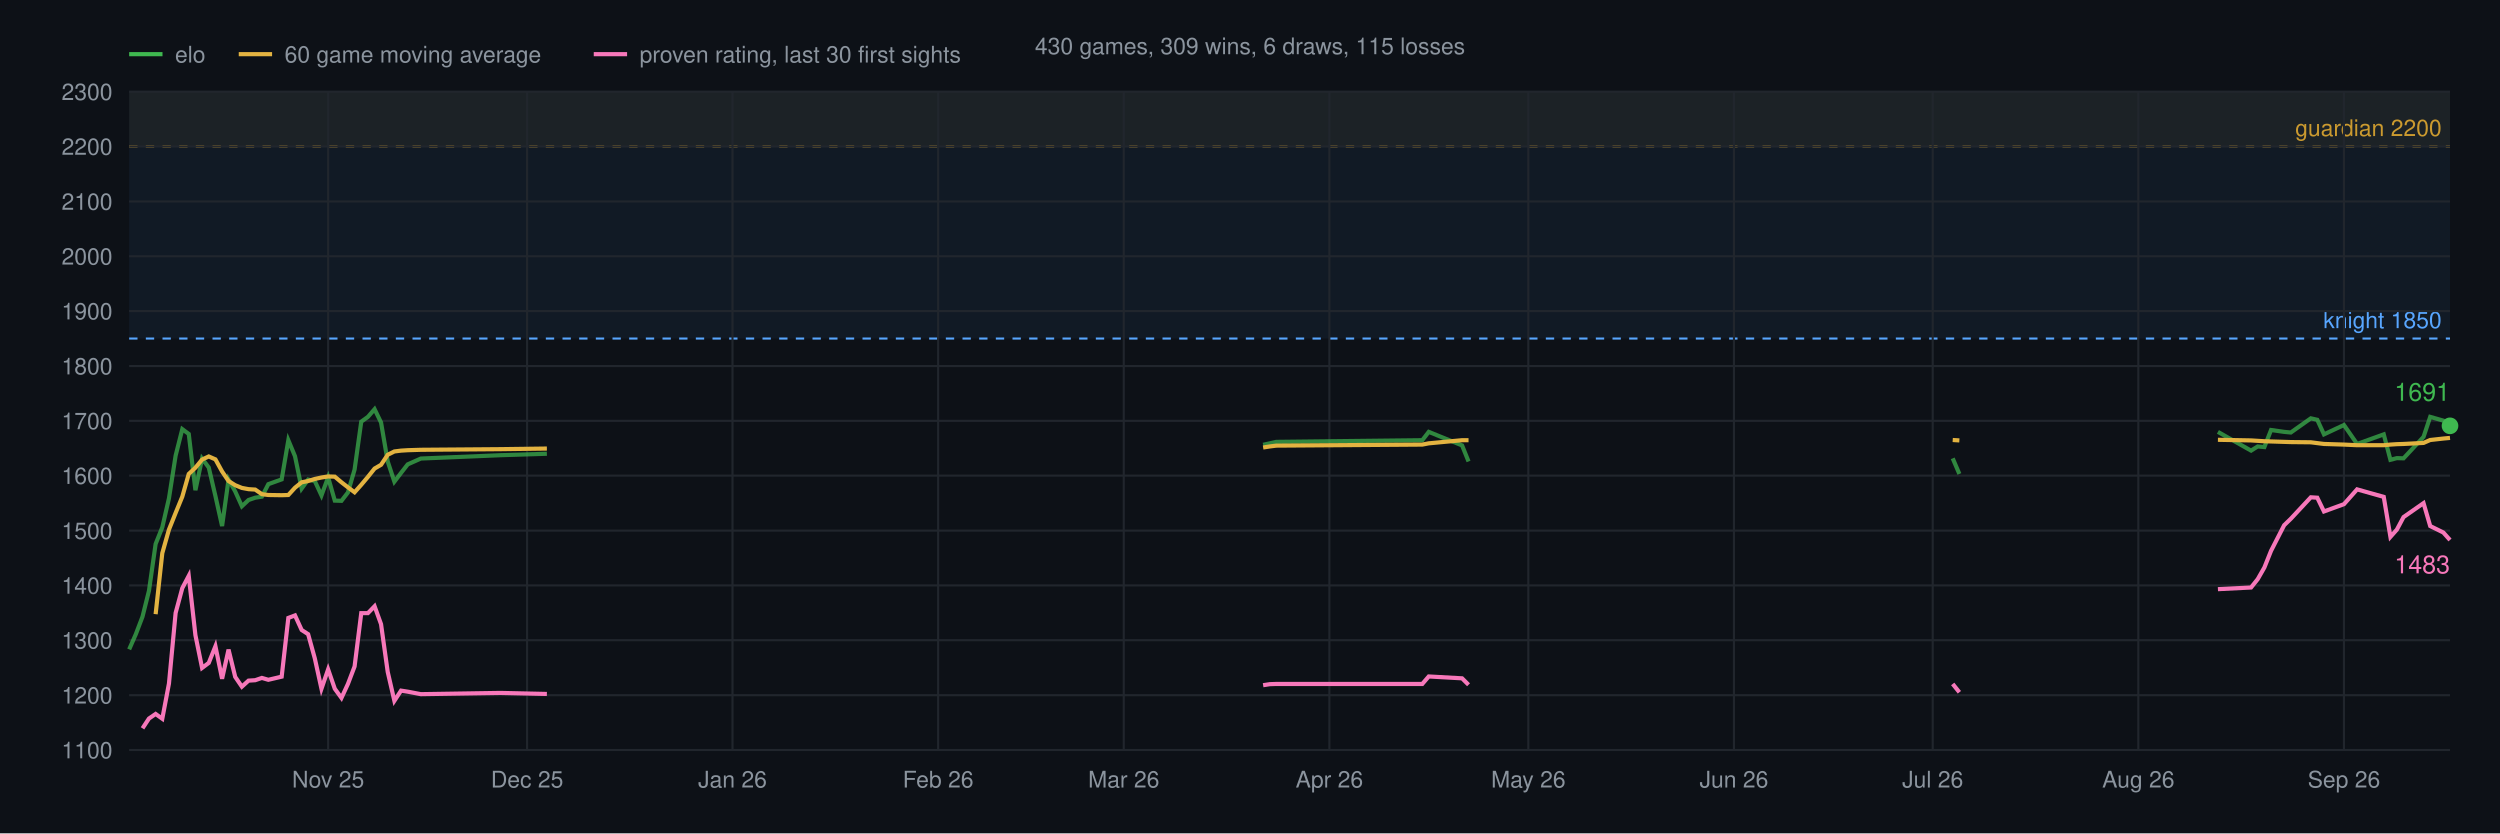
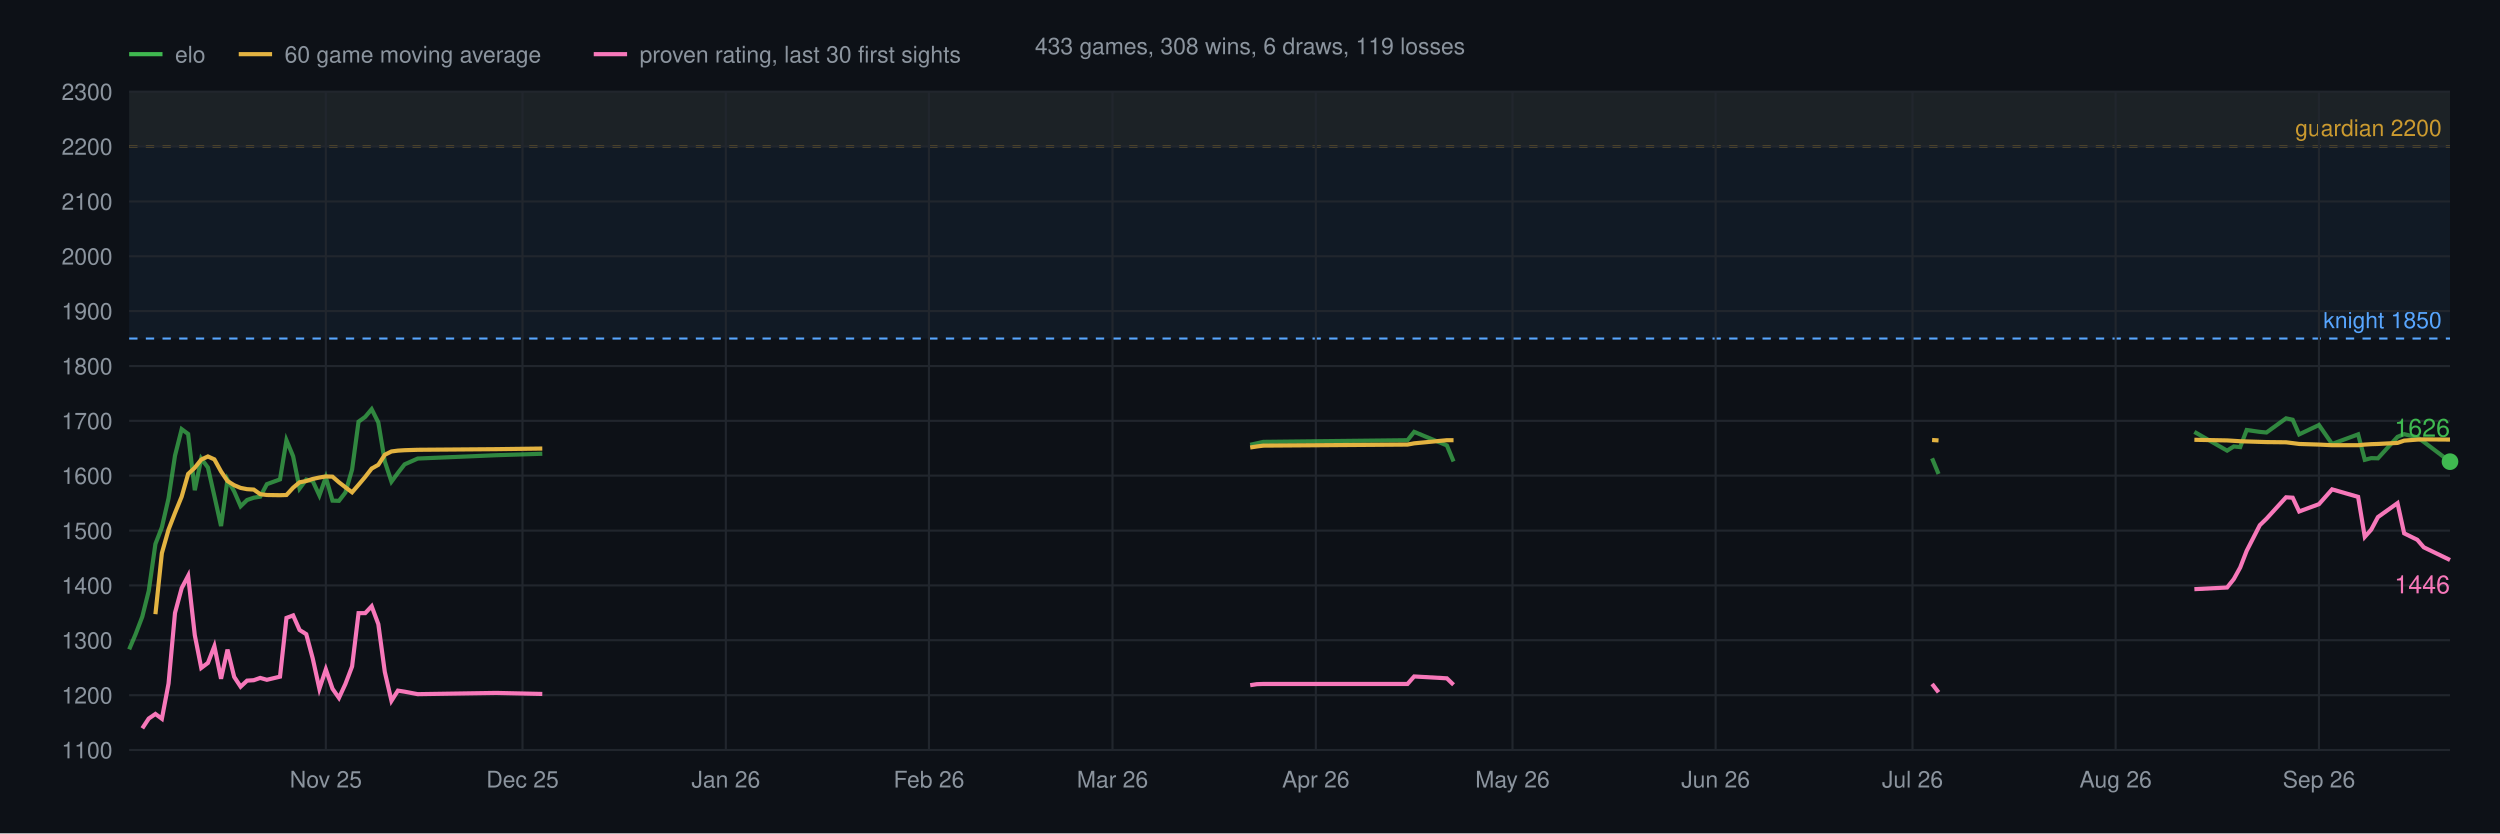
<svg xmlns="http://www.w3.org/2000/svg" viewBox="0 0 1200 400" font-family="Helvetica,sans-serif">
  <rect width="1200" height="400" fill="#0d1117" />
-   <text x="600" y="26" text-anchor="middle" font-size="11" fill="#8b949e">430 games, 309 wins, 6 draws, 115 losses</text>
+   <text x="600" y="26" text-anchor="middle" font-size="11" fill="#8b949e">433 games, 308 wins, 6 draws, 119 losses</text>
  <rect x="62" y="44" width="1114" height="26.3" fill="#d29922" fill-opacity="0.06" />
  <line x1="62" y1="70.3" x2="1176" y2="70.3" stroke="#d29922" stroke-width="1" stroke-dasharray="4 4" />
  <text x="1172" y="65.3" text-anchor="end" font-size="11" fill="#d29922">guardian 2200</text>
  <rect x="62" y="44" width="1114" height="118.5" fill="#58a6ff" fill-opacity="0.06" />
  <line x1="62" y1="162.5" x2="1176" y2="162.5" stroke="#58a6ff" stroke-width="1" stroke-dasharray="4 4" />
  <text x="1172" y="157.5" text-anchor="end" font-size="11" fill="#58a6ff">knight 1850</text>
  <line x1="62" y1="360.0" x2="1176" y2="360.0" stroke="#21262d" stroke-width="1" />
  <text x="54" y="364.0" text-anchor="end" font-size="11" fill="#8b949e">1100</text>
  <line x1="62" y1="333.7" x2="1176" y2="333.7" stroke="#21262d" stroke-width="1" />
  <text x="54" y="337.7" text-anchor="end" font-size="11" fill="#8b949e">1200</text>
  <line x1="62" y1="307.3" x2="1176" y2="307.3" stroke="#21262d" stroke-width="1" />
  <text x="54" y="311.3" text-anchor="end" font-size="11" fill="#8b949e">1300</text>
  <line x1="62" y1="281.0" x2="1176" y2="281.0" stroke="#21262d" stroke-width="1" />
  <text x="54" y="285.0" text-anchor="end" font-size="11" fill="#8b949e">1400</text>
  <line x1="62" y1="254.7" x2="1176" y2="254.7" stroke="#21262d" stroke-width="1" />
  <text x="54" y="258.7" text-anchor="end" font-size="11" fill="#8b949e">1500</text>
  <line x1="62" y1="228.3" x2="1176" y2="228.3" stroke="#21262d" stroke-width="1" />
  <text x="54" y="232.3" text-anchor="end" font-size="11" fill="#8b949e">1600</text>
  <line x1="62" y1="202.0" x2="1176" y2="202.0" stroke="#21262d" stroke-width="1" />
  <text x="54" y="206.0" text-anchor="end" font-size="11" fill="#8b949e">1700</text>
  <line x1="62" y1="175.7" x2="1176" y2="175.7" stroke="#21262d" stroke-width="1" />
  <text x="54" y="179.7" text-anchor="end" font-size="11" fill="#8b949e">1800</text>
  <line x1="62" y1="149.3" x2="1176" y2="149.3" stroke="#21262d" stroke-width="1" />
  <text x="54" y="153.3" text-anchor="end" font-size="11" fill="#8b949e">1900</text>
  <line x1="62" y1="123.0" x2="1176" y2="123.0" stroke="#21262d" stroke-width="1" />
  <text x="54" y="127.0" text-anchor="end" font-size="11" fill="#8b949e">2000</text>
  <line x1="62" y1="96.7" x2="1176" y2="96.7" stroke="#21262d" stroke-width="1" />
  <text x="54" y="100.7" text-anchor="end" font-size="11" fill="#8b949e">2100</text>
  <line x1="62" y1="70.3" x2="1176" y2="70.3" stroke="#21262d" stroke-width="1" />
  <text x="54" y="74.3" text-anchor="end" font-size="11" fill="#8b949e">2200</text>
  <line x1="62" y1="44.0" x2="1176" y2="44.0" stroke="#21262d" stroke-width="1" />
  <text x="54" y="48.0" text-anchor="end" font-size="11" fill="#8b949e">2300</text>
-   <line x1="157.5" y1="44" x2="157.5" y2="360" stroke="#21262d" stroke-width="1" />
-   <text x="157.5" y="378" text-anchor="middle" font-size="11" fill="#8b949e">Nov 25</text>
-   <line x1="253.0" y1="44" x2="253.0" y2="360" stroke="#21262d" stroke-width="1" />
-   <text x="253.0" y="378" text-anchor="middle" font-size="11" fill="#8b949e">Dec 25</text>
-   <line x1="351.6" y1="44" x2="351.6" y2="360" stroke="#21262d" stroke-width="1" />
-   <text x="351.6" y="378" text-anchor="middle" font-size="11" fill="#8b949e">Jan 26</text>
-   <line x1="450.3" y1="44" x2="450.3" y2="360" stroke="#21262d" stroke-width="1" />
-   <text x="450.3" y="378" text-anchor="middle" font-size="11" fill="#8b949e">Feb 26</text>
-   <line x1="539.4" y1="44" x2="539.4" y2="360" stroke="#21262d" stroke-width="1" />
-   <text x="539.4" y="378" text-anchor="middle" font-size="11" fill="#8b949e">Mar 26</text>
-   <line x1="638.1" y1="44" x2="638.1" y2="360" stroke="#21262d" stroke-width="1" />
-   <text x="638.1" y="378" text-anchor="middle" font-size="11" fill="#8b949e">Apr 26</text>
-   <line x1="733.6" y1="44" x2="733.6" y2="360" stroke="#21262d" stroke-width="1" />
-   <text x="733.6" y="378" text-anchor="middle" font-size="11" fill="#8b949e">May 26</text>
-   <line x1="832.3" y1="44" x2="832.3" y2="360" stroke="#21262d" stroke-width="1" />
-   <text x="832.3" y="378" text-anchor="middle" font-size="11" fill="#8b949e">Jun 26</text>
-   <line x1="927.7" y1="44" x2="927.7" y2="360" stroke="#21262d" stroke-width="1" />
-   <text x="927.7" y="378" text-anchor="middle" font-size="11" fill="#8b949e">Jul 26</text>
-   <line x1="1026.4" y1="44" x2="1026.4" y2="360" stroke="#21262d" stroke-width="1" />
-   <text x="1026.4" y="378" text-anchor="middle" font-size="11" fill="#8b949e">Aug 26</text>
-   <line x1="1125.1" y1="44" x2="1125.1" y2="360" stroke="#21262d" stroke-width="1" />
-   <text x="1125.1" y="378" text-anchor="middle" font-size="11" fill="#8b949e">Sep 26</text>
-   <polyline points="62.0,311.7 65.2,304.4 68.4,296.0 71.5,283.6 74.7,261.1 77.9,253.1 81.1,239.2 84.3,218.7 87.5,206.0 90.6,208.3 93.8,235.3 97.0,220.1 100.2,224.4 103.4,238.1 106.6,252.5 109.7,230.2 112.9,235.9 116.1,243.0 119.3,240.0 122.5,238.9 125.7,238.4 128.8,232.4 135.2,230.1 138.4,211.3 141.6,219.0 144.8,234.5 147.9,230.2 151.1,230.9 154.3,237.8 157.5,229.1 160.7,240.3 163.9,240.4 167.0,236.4 170.2,225.4 173.4,202.4 176.6,200.1 179.8,196.4 182.9,202.8 186.1,221.5 189.3,231.2 192.5,227.0 195.7,222.9 202.0,220.1 240.2,218.5 262.5,217.8" fill="none" stroke="#3fb950" stroke-width="2" stroke-opacity="0.7" />
-   <polyline points="606.3,213.5 609.5,212.8 612.6,212.1 682.7,211.3 685.8,207.3 701.8,213.8 704.9,221.5" fill="none" stroke="#3fb950" stroke-width="2" stroke-opacity="0.7" />
-   <polyline points="937.3,220.0 940.5,227.5" fill="none" stroke="#3fb950" stroke-width="2" stroke-opacity="0.7" />
-   <polyline points="1064.6,207.3 1080.5,216.3 1083.7,214.3 1086.9,214.6 1090.1,206.4 1096.4,207.3 1099.6,207.6 1109.2,200.8 1112.3,201.5 1115.5,208.5 1125.1,204.0 1131.4,213.1 1144.2,208.5 1147.4,220.7 1150.5,219.9 1153.7,220.0 1163.3,209.7 1166.5,200.1 1172.8,201.9 1176.0,204.4" fill="none" stroke="#3fb950" stroke-width="2" stroke-opacity="0.7" />
-   <polyline points="74.7,294.8 77.9,265.5 81.1,254.2 84.3,246.2 87.5,238.4 90.6,227.5 93.8,224.5 97.0,220.6 100.2,219.1 103.4,220.5 106.6,226.3 109.7,230.9 112.9,232.9 116.1,234.2 119.3,234.8 122.5,235.0 125.7,237.2 128.8,237.6 135.2,237.7 138.4,237.6 141.6,234.1 144.8,231.5 147.9,230.9 151.1,229.9 154.3,229.2 157.5,228.7 160.7,228.8 163.9,231.5 167.0,233.9 170.2,236.3 173.4,232.7 176.6,228.9 179.8,224.9 182.9,223.1 186.1,218.3 189.3,216.7 192.5,216.3 195.7,216.1 202.0,215.9 240.2,215.6 262.5,215.3" fill="none" stroke="#e3b341" stroke-width="2" stroke-opacity="1" />
-   <polyline points="606.3,214.8 609.5,214.3 612.6,213.9 682.7,213.4 685.8,212.8 701.8,211.3 704.9,211.3" fill="none" stroke="#e3b341" stroke-width="2" stroke-opacity="1" />
-   <polyline points="937.3,211.2 940.5,211.4" fill="none" stroke="#e3b341" stroke-width="2" stroke-opacity="1" />
-   <polyline points="1064.6,211.1 1080.5,211.4 1083.7,211.6 1086.9,211.8 1090.1,211.9 1096.4,212.1 1099.6,212.2 1109.2,212.3 1112.3,212.7 1115.5,213.1 1125.1,213.4 1131.4,213.7 1144.2,213.7 1147.4,213.4 1150.5,213.2 1153.7,213.1 1163.3,212.6 1166.5,211.2 1172.8,210.5 1176.0,210.2" fill="none" stroke="#e3b341" stroke-width="2" stroke-opacity="1" />
-   <polyline points="68.4,349.6 71.5,344.9 74.7,342.7 77.9,345.0 81.1,328.1 84.3,294.2 87.5,282.3 90.6,276.4 93.8,304.9 97.0,320.6 100.2,318.2 103.4,310.2 106.6,325.8 109.7,311.8 112.9,324.9 116.1,329.6 119.3,326.7 122.5,326.5 125.7,325.4 128.8,326.3 135.2,324.8 138.4,296.6 141.6,295.4 144.8,302.4 147.9,304.4 151.1,316.0 154.3,330.6 157.5,321.3 160.7,330.6 163.9,335.0 167.0,328.3 170.2,319.9 173.4,294.3 176.6,294.3 179.8,291.0 182.9,299.6 186.1,322.5 189.3,336.4 192.5,331.5 195.7,332.0 202.0,333.2 240.2,332.6 262.5,333.1" fill="none" stroke="#f778ba" stroke-width="2" stroke-opacity="1" />
-   <polyline points="606.3,328.9 609.5,328.4 612.6,328.3 682.7,328.3 685.8,324.7 701.8,325.6 704.9,328.7" fill="none" stroke="#f778ba" stroke-width="2" stroke-opacity="1" />
-   <polyline points="937.3,328.3 940.5,332.3" fill="none" stroke="#f778ba" stroke-width="2" stroke-opacity="1" />
-   <polyline points="1064.6,282.8 1080.5,282.0 1083.7,278.0 1086.9,272.4 1090.1,264.4 1096.4,252.1 1099.6,249.0 1109.2,238.7 1112.3,238.9 1115.5,245.5 1125.1,242.0 1131.4,234.9 1144.2,238.5 1147.4,257.7 1150.5,254.2 1153.7,248.2 1163.3,241.5 1166.5,252.5 1172.8,255.6 1176.0,259.2" fill="none" stroke="#f778ba" stroke-width="2" stroke-opacity="1" />
+   <line x1="156.4" y1="44" x2="156.4" y2="360" stroke="#21262d" stroke-width="1" />
+   <text x="156.4" y="378" text-anchor="middle" font-size="11" fill="#8b949e">Nov 25</text>
+   <line x1="250.8" y1="44" x2="250.8" y2="360" stroke="#21262d" stroke-width="1" />
+   <text x="250.8" y="378" text-anchor="middle" font-size="11" fill="#8b949e">Dec 25</text>
+   <line x1="348.4" y1="44" x2="348.4" y2="360" stroke="#21262d" stroke-width="1" />
+   <text x="348.4" y="378" text-anchor="middle" font-size="11" fill="#8b949e">Jan 26</text>
+   <line x1="445.9" y1="44" x2="445.9" y2="360" stroke="#21262d" stroke-width="1" />
+   <text x="445.9" y="378" text-anchor="middle" font-size="11" fill="#8b949e">Feb 26</text>
+   <line x1="534.0" y1="44" x2="534.0" y2="360" stroke="#21262d" stroke-width="1" />
+   <text x="534.0" y="378" text-anchor="middle" font-size="11" fill="#8b949e">Mar 26</text>
+   <line x1="631.6" y1="44" x2="631.6" y2="360" stroke="#21262d" stroke-width="1" />
+   <text x="631.6" y="378" text-anchor="middle" font-size="11" fill="#8b949e">Apr 26</text>
+   <line x1="726.0" y1="44" x2="726.0" y2="360" stroke="#21262d" stroke-width="1" />
+   <text x="726.0" y="378" text-anchor="middle" font-size="11" fill="#8b949e">May 26</text>
+   <line x1="823.5" y1="44" x2="823.5" y2="360" stroke="#21262d" stroke-width="1" />
+   <text x="823.5" y="378" text-anchor="middle" font-size="11" fill="#8b949e">Jun 26</text>
+   <line x1="918.0" y1="44" x2="918.0" y2="360" stroke="#21262d" stroke-width="1" />
+   <text x="918.0" y="378" text-anchor="middle" font-size="11" fill="#8b949e">Jul 26</text>
+   <line x1="1015.5" y1="44" x2="1015.5" y2="360" stroke="#21262d" stroke-width="1" />
+   <text x="1015.5" y="378" text-anchor="middle" font-size="11" fill="#8b949e">Aug 26</text>
+   <line x1="1113.1" y1="44" x2="1113.1" y2="360" stroke="#21262d" stroke-width="1" />
+   <text x="1113.1" y="378" text-anchor="middle" font-size="11" fill="#8b949e">Sep 26</text>
+   <polyline points="62.0,311.7 65.1,304.4 68.3,296.0 71.4,283.6 74.6,261.1 77.7,253.1 80.9,239.2 84.0,218.7 87.2,206.0 90.3,208.3 93.5,235.3 96.6,220.1 99.8,224.4 102.9,238.1 106.1,252.5 109.2,230.2 112.4,235.9 115.5,243.0 118.6,240.0 121.8,238.9 124.9,238.4 128.1,232.4 134.4,230.1 137.5,211.3 140.7,219.0 143.8,234.5 147.0,230.2 150.1,230.9 153.3,237.8 156.4,229.1 159.6,240.3 162.7,240.4 165.8,236.4 169.0,225.4 172.1,202.4 175.3,200.1 178.4,196.4 181.6,202.8 184.7,221.5 187.9,231.2 191.0,227.0 194.2,222.9 200.5,220.1 238.2,218.5 260.3,217.8" fill="none" stroke="#3fb950" stroke-width="2" stroke-opacity="0.7" />
+   <polyline points="600.1,213.5 603.3,212.8 606.4,212.1 675.6,211.3 678.8,207.3 694.5,213.8 697.7,221.5" fill="none" stroke="#3fb950" stroke-width="2" stroke-opacity="0.7" />
+   <polyline points="927.4,220.0 930.5,227.5" fill="none" stroke="#3fb950" stroke-width="2" stroke-opacity="0.7" />
+   <polyline points="1053.3,207.3 1069.0,216.3 1072.2,214.3 1075.3,214.6 1078.4,206.4 1084.7,207.3 1087.9,207.6 1097.3,200.8 1100.5,201.5 1103.6,208.5 1113.1,204.0 1119.4,213.1 1131.9,208.5 1135.1,220.7 1138.2,219.9 1141.4,220.0 1150.8,209.7 1154.0,208.4 1160.3,209.9 1163.4,212.1 1176.0,221.6" fill="none" stroke="#3fb950" stroke-width="2" stroke-opacity="0.7" />
+   <polyline points="74.6,294.8 77.7,265.5 80.9,254.2 84.0,246.2 87.2,238.4 90.3,227.5 93.5,224.5 96.6,220.6 99.8,219.1 102.9,220.5 106.1,226.3 109.2,230.9 112.4,232.9 115.5,234.2 118.6,234.8 121.8,235.0 124.9,237.2 128.1,237.6 134.4,237.7 137.5,237.6 140.7,234.1 143.8,231.5 147.0,230.9 150.1,229.9 153.3,229.2 156.4,228.7 159.6,228.8 162.7,231.5 165.8,233.9 169.0,236.3 172.1,232.7 175.3,228.9 178.4,224.9 181.6,223.1 184.7,218.3 187.9,216.7 191.0,216.3 194.2,216.1 200.5,215.9 238.2,215.6 260.3,215.3" fill="none" stroke="#e3b341" stroke-width="2" stroke-opacity="1" />
+   <polyline points="600.1,214.8 603.3,214.3 606.4,213.9 675.6,213.4 678.8,212.8 694.5,211.3 697.7,211.3" fill="none" stroke="#e3b341" stroke-width="2" stroke-opacity="1" />
+   <polyline points="927.4,211.2 930.5,211.4" fill="none" stroke="#e3b341" stroke-width="2" stroke-opacity="1" />
+   <polyline points="1053.3,211.1 1069.0,211.4 1072.2,211.6 1075.3,211.8 1078.4,211.9 1084.7,212.1 1087.9,212.2 1097.3,212.3 1100.5,212.7 1103.6,213.1 1113.1,213.4 1119.4,213.7 1131.9,213.7 1135.1,213.4 1138.2,213.2 1141.4,213.1 1150.8,212.6 1154.0,211.5 1160.3,211.0 1163.4,210.9 1176.0,211.0" fill="none" stroke="#e3b341" stroke-width="2" stroke-opacity="1" />
+   <polyline points="68.3,349.6 71.4,344.9 74.6,342.7 77.7,345.0 80.9,328.1 84.0,294.2 87.2,282.3 90.3,276.4 93.5,304.9 96.6,320.6 99.8,318.2 102.9,310.2 106.1,325.8 109.2,311.8 112.4,324.9 115.5,329.6 118.6,326.7 121.8,326.5 124.9,325.4 128.1,326.3 134.4,324.8 137.5,296.6 140.7,295.4 143.8,302.4 147.0,304.4 150.1,316.0 153.3,330.6 156.4,321.3 159.6,330.6 162.7,335.0 165.8,328.3 169.0,319.9 172.1,294.3 175.3,294.3 178.4,291.0 181.6,299.6 184.7,322.5 187.9,336.4 191.0,331.5 194.2,332.0 200.5,333.2 238.2,332.6 260.3,333.1" fill="none" stroke="#f778ba" stroke-width="2" stroke-opacity="1" />
+   <polyline points="600.1,328.9 603.3,328.4 606.4,328.3 675.6,328.3 678.8,324.7 694.5,325.6 697.7,328.7" fill="none" stroke="#f778ba" stroke-width="2" stroke-opacity="1" />
+   <polyline points="927.4,328.3 930.5,332.3" fill="none" stroke="#f778ba" stroke-width="2" stroke-opacity="1" />
+   <polyline points="1053.3,282.8 1069.0,282.0 1072.2,278.0 1075.3,272.4 1078.4,264.4 1084.7,252.1 1087.9,249.0 1097.3,238.7 1100.5,238.9 1103.6,245.5 1113.1,242.0 1119.4,234.9 1131.9,238.5 1135.1,257.7 1138.2,254.2 1141.4,248.2 1150.8,241.5 1154.0,256.0 1160.3,259.1 1163.4,262.7 1176.0,268.8" fill="none" stroke="#f778ba" stroke-width="2" stroke-opacity="1" />
  <line x1="62" y1="26" x2="78" y2="26" stroke="#3fb950" stroke-width="2" />
  <text x="84" y="30" font-size="11" fill="#8b949e">elo</text>
  <line x1="114.6" y1="26" x2="130.6" y2="26" stroke="#e3b341" stroke-width="2" />
  <text x="136.6" y="30" font-size="11" fill="#8b949e">60 game moving average</text>
  <line x1="285.0" y1="26" x2="301.0" y2="26" stroke="#f778ba" stroke-width="2" />
  <text x="307.0" y="30" font-size="11" fill="#8b949e">proven rating, last 30 first sights</text>
-   <text x="1176.0" y="275.2" text-anchor="end" font-size="12" fill="#f778ba">1483</text>
-   <circle cx="1176.0" cy="204.4" r="4" fill="#3fb950" />
-   <text x="1176.0" y="192.4" text-anchor="end" font-size="12" fill="#3fb950">1691</text>
+   <text x="1176.0" y="284.8" text-anchor="end" font-size="12" fill="#f778ba">1446</text>
+   <circle cx="1176.0" cy="221.6" r="4" fill="#3fb950" />
+   <text x="1176.0" y="209.6" text-anchor="end" font-size="12" fill="#3fb950">1626</text>
</svg>
